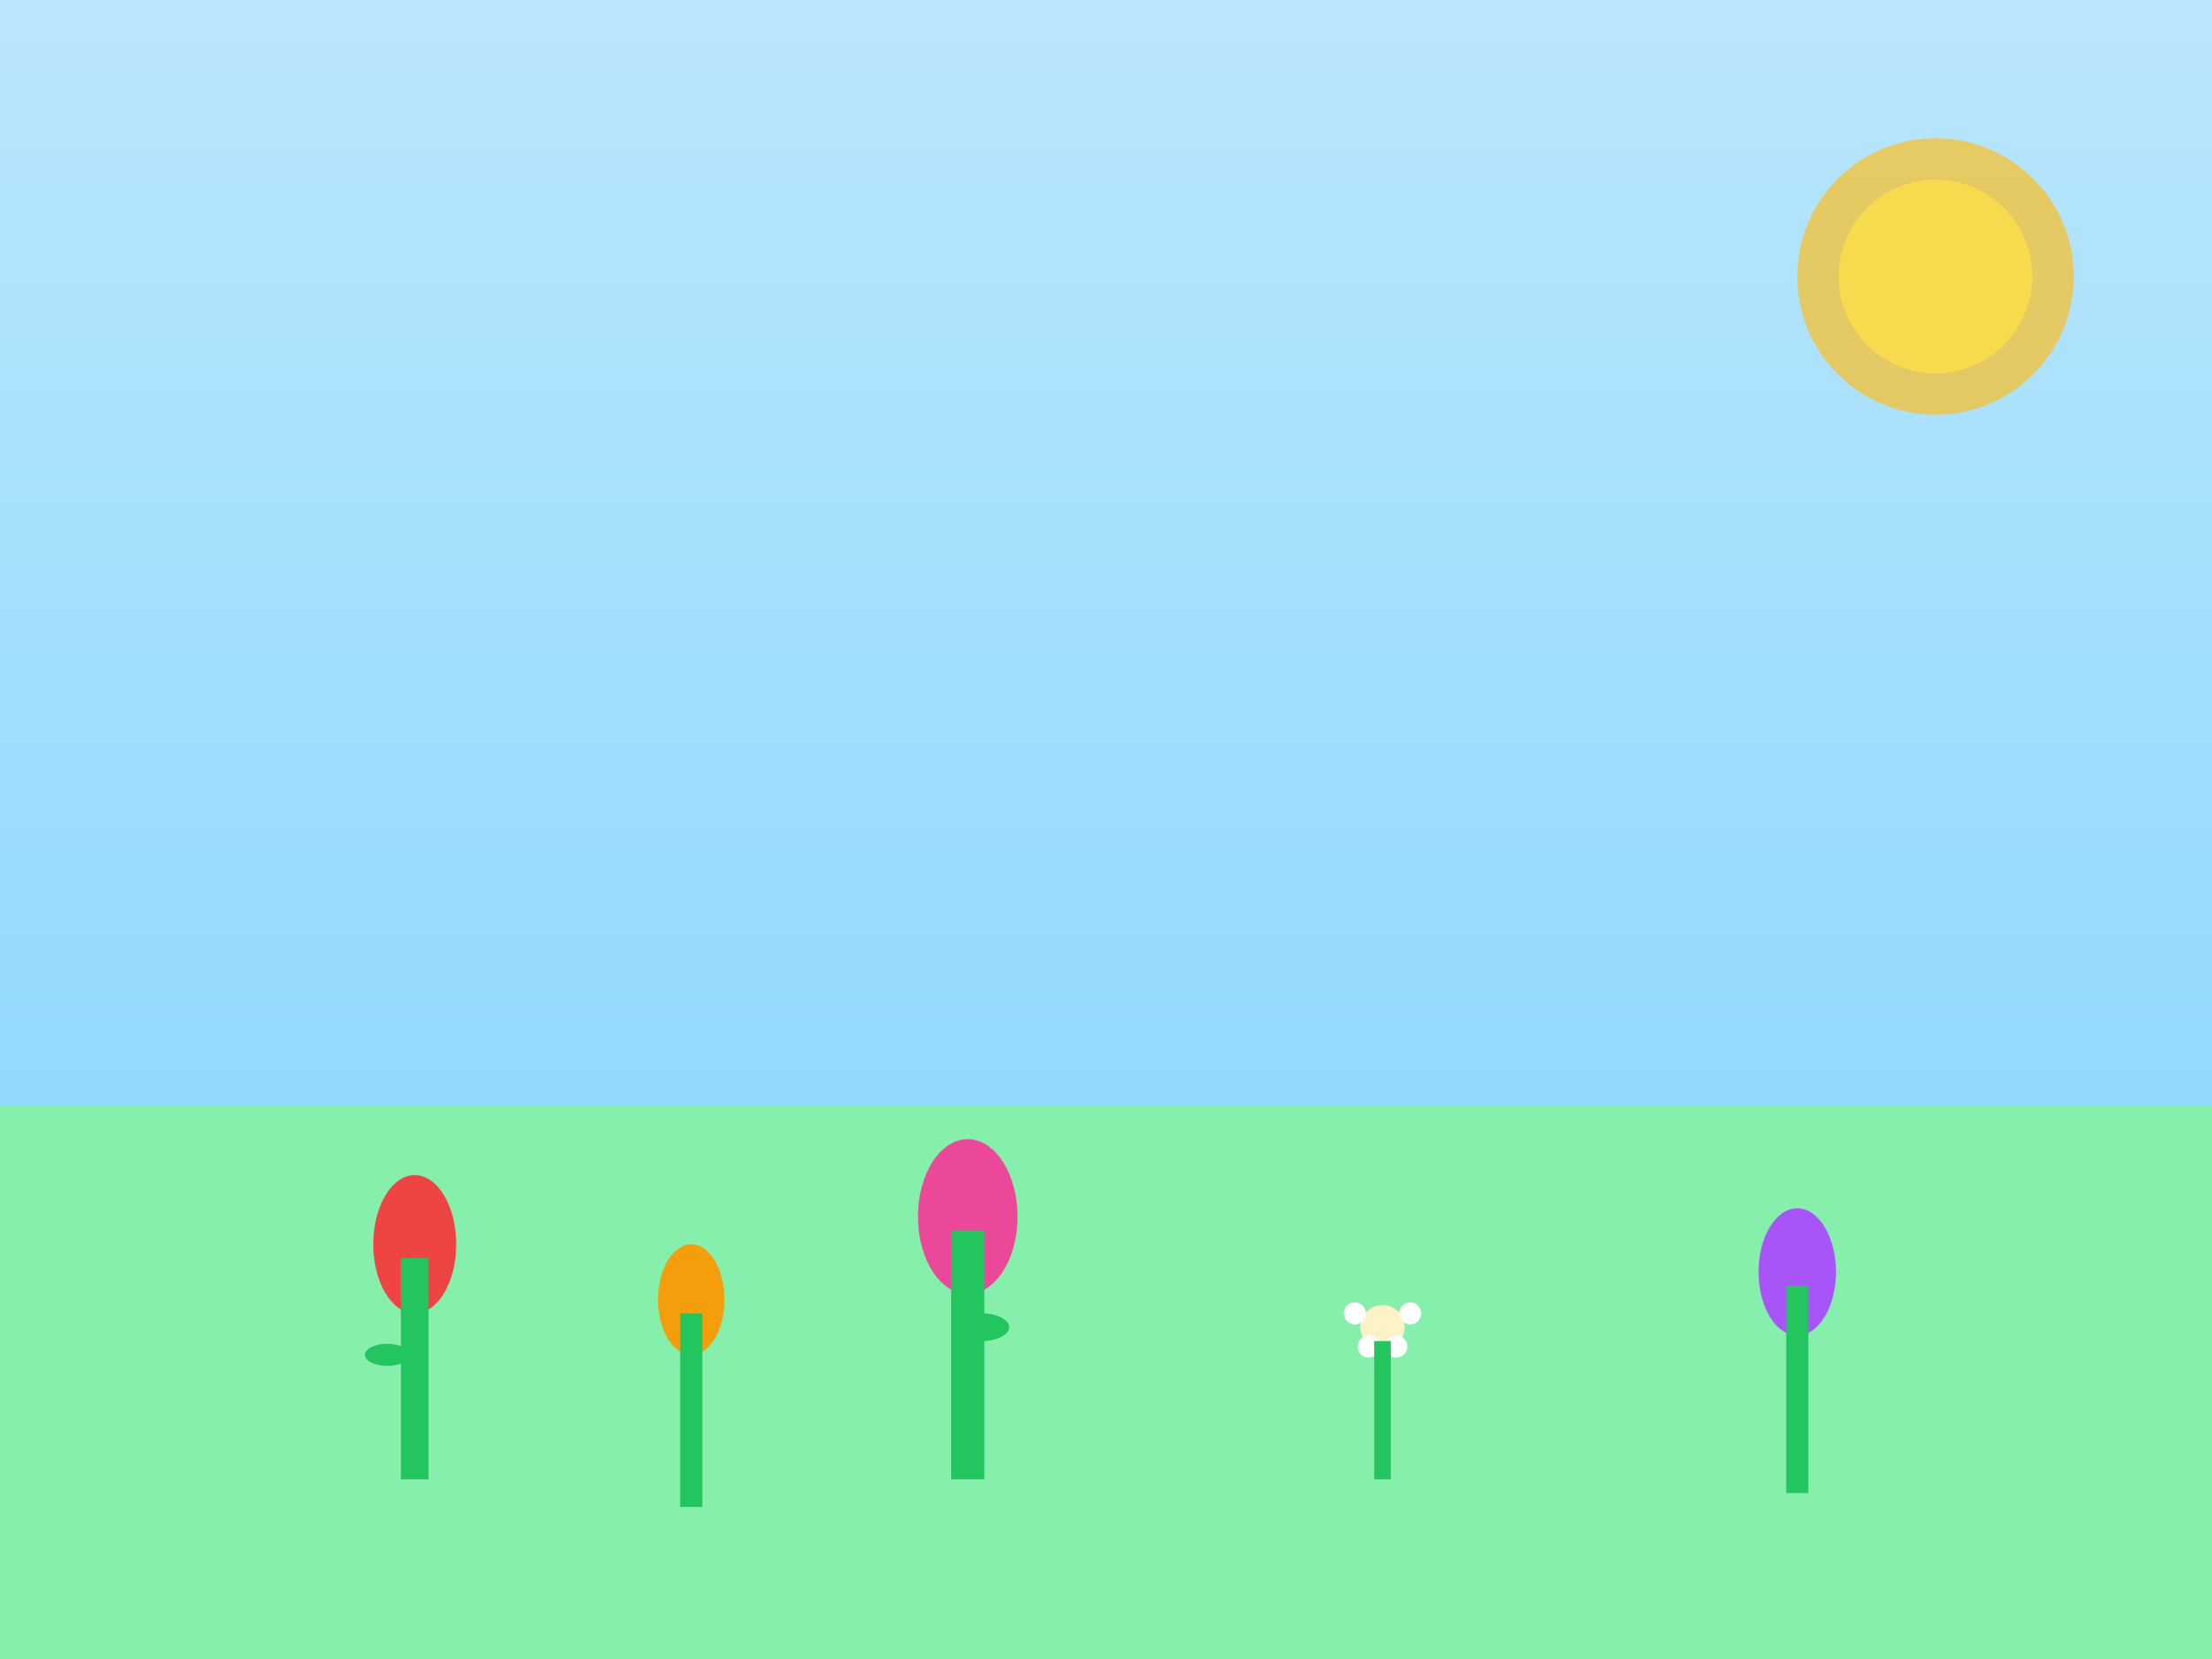
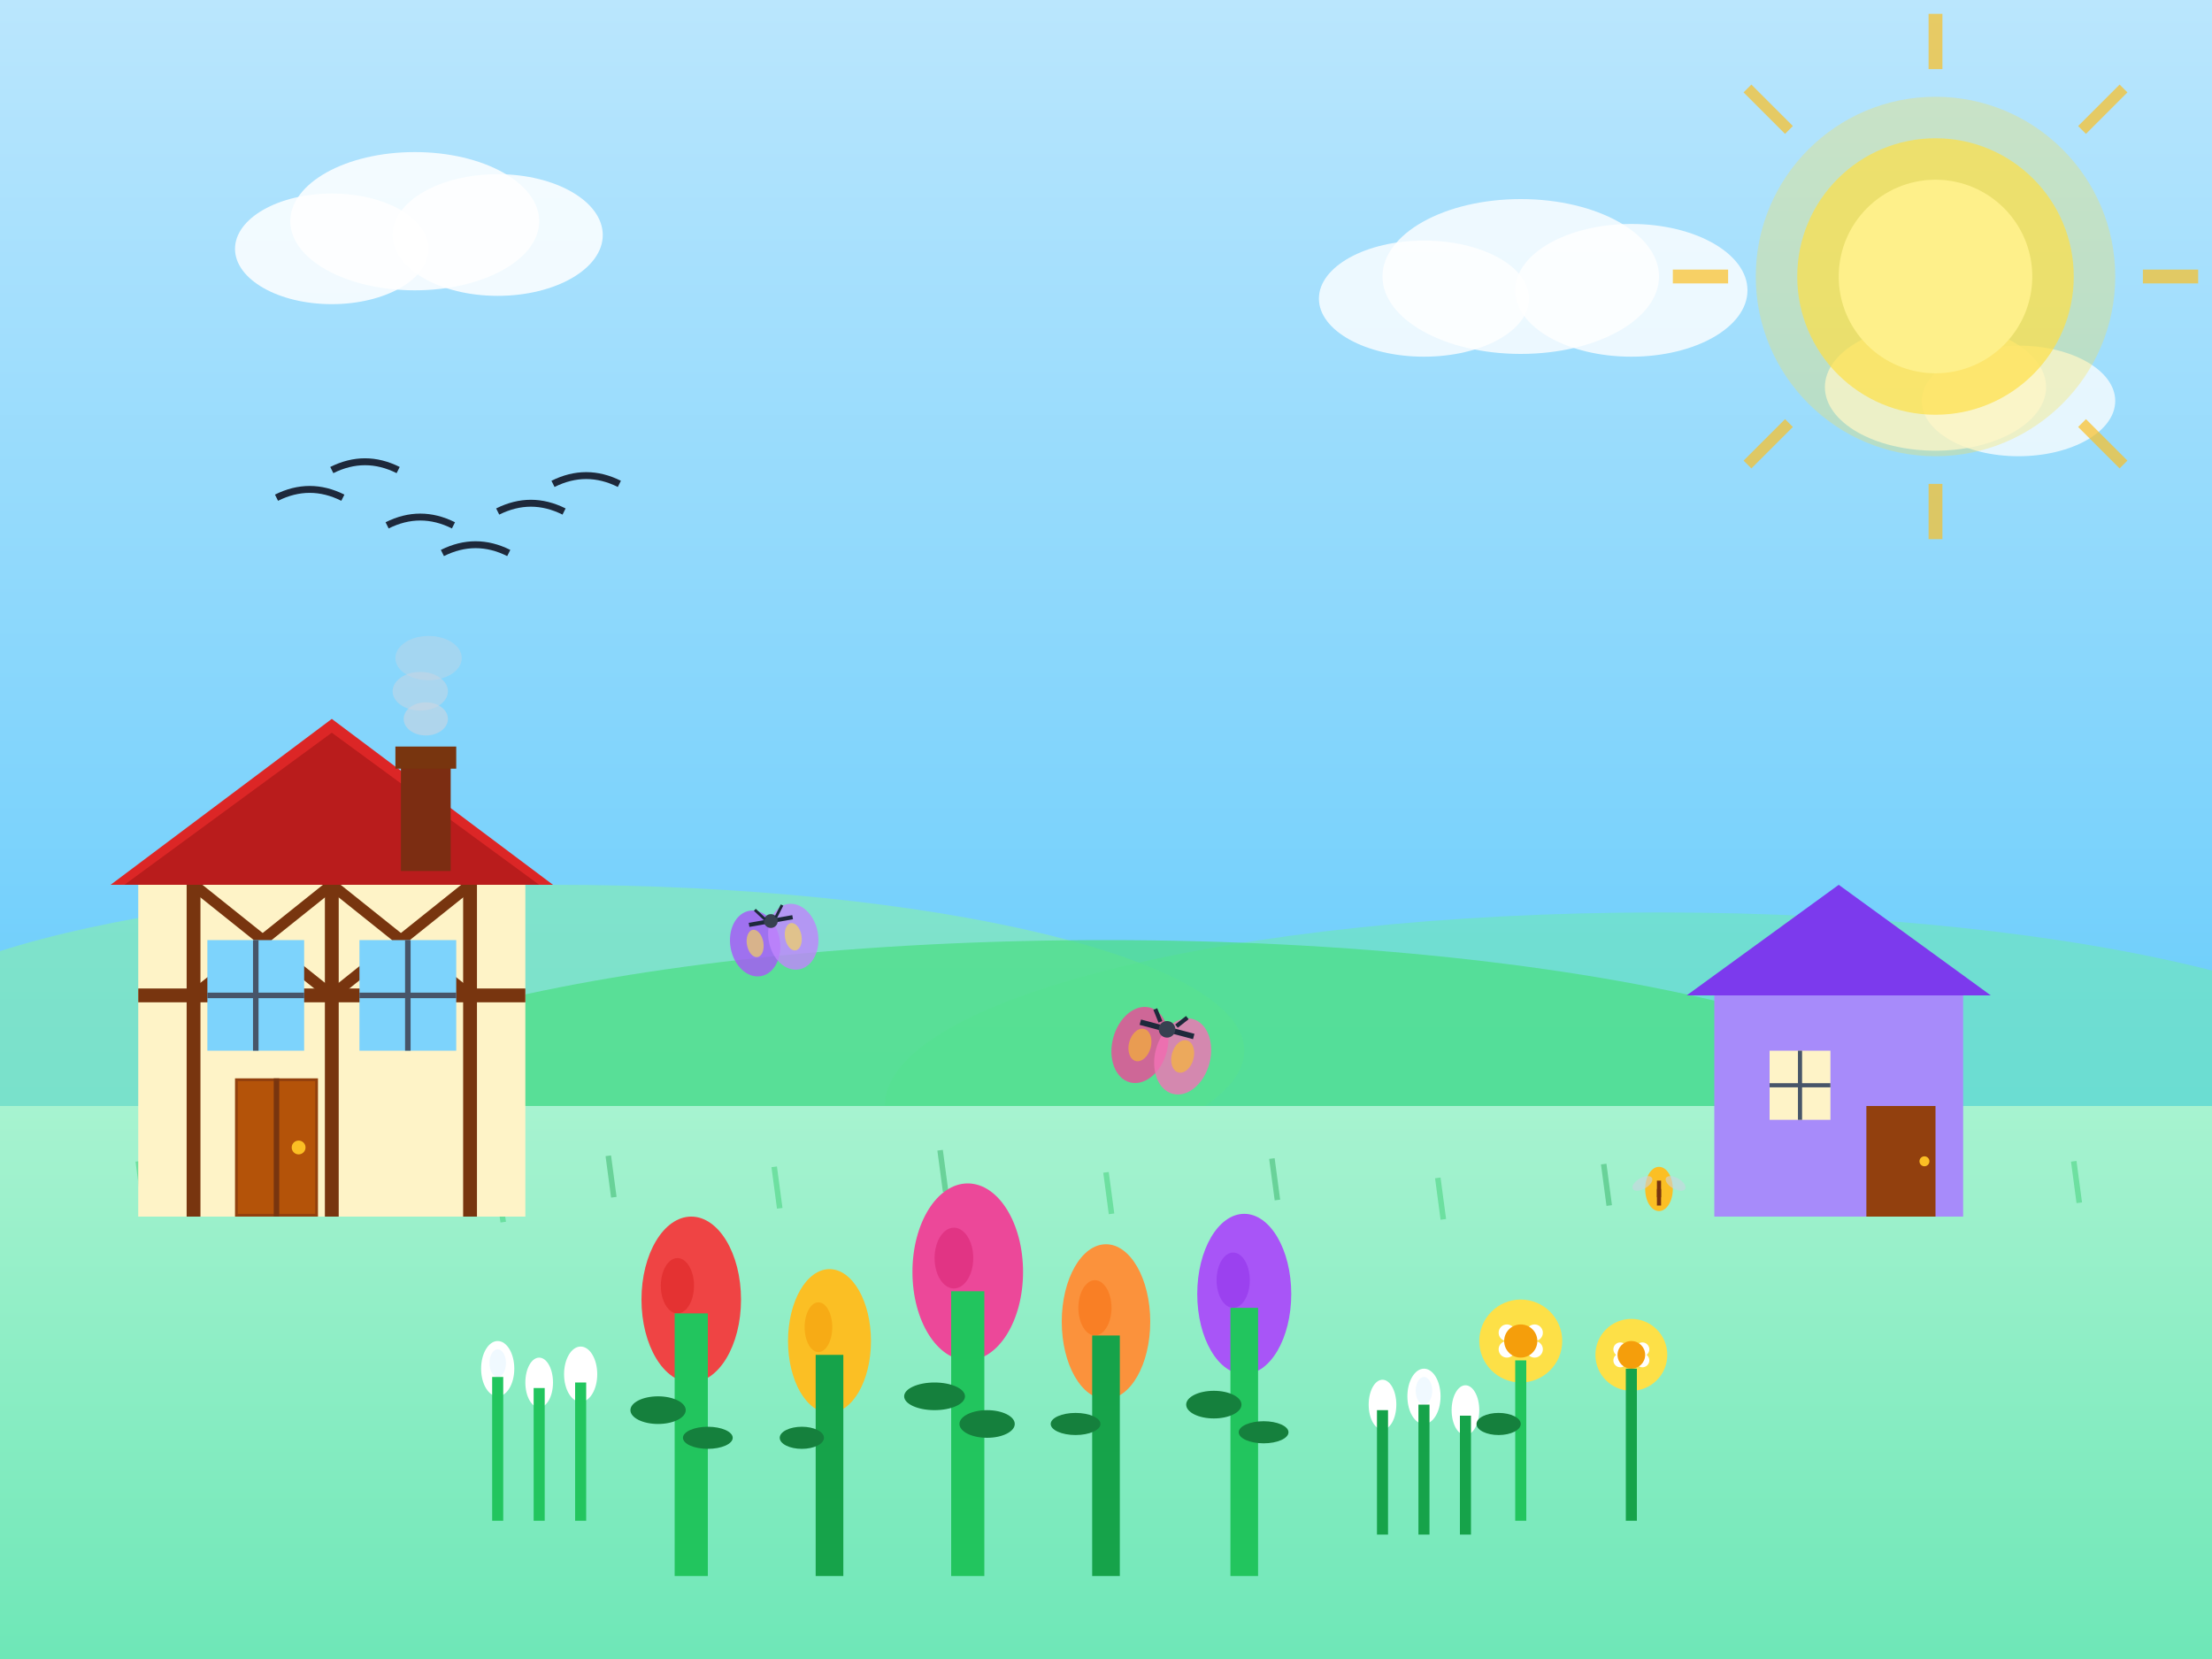
<svg xmlns="http://www.w3.org/2000/svg" viewBox="0 0 800 600">
  <defs>
    <linearGradient id="marchSky" x1="0%" y1="0%" x2="0%" y2="100%">
      <stop offset="0%" style="stop-color:#bae6fd;stop-opacity:1" />
-       <stop offset="100%" style="stop-color:#7dd3fc;stop-opacity:1" />
+       <stop offset="50%" style="stop-color:#7dd3fc;stop-opacity:1" />
+       <stop offset="100%" style="stop-color:#38bdf8;stop-opacity:1" />
+     </linearGradient>
+     <linearGradient id="marchMeadow" x1="0%" y1="0%" x2="0%" y2="100%">
+       <stop offset="0%" style="stop-color:#a7f3d0;stop-opacity:1" />
+       <stop offset="100%" style="stop-color:#6ee7b7;stop-opacity:1" />
    </linearGradient>
  </defs>
  <rect width="800" height="600" fill="url(#marchSky)" />
-   <rect y="400" width="800" height="200" fill="#86efac" />
-   <g>
-     <ellipse cx="150" cy="450" rx="15" ry="25" fill="#ef4444" />
-     <rect x="145" y="455" width="10" height="80" fill="#22c55e" />
-     <ellipse cx="140" cy="490" rx="8" ry="4" fill="#22c55e" />
-     <ellipse cx="250" cy="470" rx="12" ry="20" fill="#f59e0b" />
-     <rect x="246" y="475" width="8" height="70" fill="#22c55e" />
-     <ellipse cx="350" cy="440" rx="18" ry="28" fill="#ec4899" />
-     <rect x="344" y="445" width="12" height="90" fill="#22c55e" />
-     <ellipse cx="355" cy="480" rx="10" ry="5" fill="#22c55e" />
-     <circle cx="500" cy="480" r="8" fill="#fef3c7" />
-     <circle cx="490" cy="475" r="4" fill="#ffffff" />
-     <circle cx="510" cy="475" r="4" fill="#ffffff" />
-     <circle cx="495" cy="487" r="4" fill="#ffffff" />
-     <circle cx="505" cy="487" r="4" fill="#ffffff" />
-     <rect x="497" y="485" width="6" height="50" fill="#22c55e" />
-     <ellipse cx="650" cy="460" rx="14" ry="23" fill="#a855f7" />
-     <rect x="646" y="465" width="8" height="75" fill="#22c55e" />
+   <ellipse cx="150" cy="80" rx="45" ry="25" fill="#ffffff" opacity="0.85" />
+   <ellipse cx="180" cy="85" rx="38" ry="22" fill="#ffffff" opacity="0.85" />
+   <ellipse cx="120" cy="90" rx="35" ry="20" fill="#ffffff" opacity="0.85" />
+   <ellipse cx="550" cy="100" rx="50" ry="28" fill="#ffffff" opacity="0.80" />
+   <ellipse cx="590" cy="105" rx="42" ry="24" fill="#ffffff" opacity="0.80" />
+   <ellipse cx="515" cy="108" rx="38" ry="21" fill="#ffffff" opacity="0.80" />
+   <ellipse cx="700" cy="140" rx="40" ry="23" fill="#ffffff" opacity="0.75" />
+   <ellipse cx="730" cy="145" rx="35" ry="20" fill="#ffffff" opacity="0.75" />
+   <ellipse cx="200" cy="380" rx="250" ry="60" fill="#86efac" opacity="0.6" />
+   <ellipse cx="600" cy="400" rx="280" ry="70" fill="#6ee7b7" opacity="0.6" />
+   <ellipse cx="400" cy="420" rx="320" ry="80" fill="#4ade80" opacity="0.7" />
+   <rect y="400" width="800" height="200" fill="url(#marchMeadow)" />
+   <line x1="50" y1="420" x2="52" y2="435" stroke="#22c55e" stroke-width="2" opacity="0.4" />
+   <line x1="80" y1="425" x2="82" y2="438" stroke="#22c55e" stroke-width="2" opacity="0.4" />
+   <line x1="120" y1="415" x2="122" y2="430" stroke="#16a34a" stroke-width="2" opacity="0.4" />
+   <line x1="180" y1="428" x2="182" y2="442" stroke="#22c55e" stroke-width="2" opacity="0.4" />
+   <line x1="220" y1="418" x2="222" y2="433" stroke="#16a34a" stroke-width="2" opacity="0.4" />
+   <line x1="280" y1="422" x2="282" y2="437" stroke="#22c55e" stroke-width="2" opacity="0.4" />
+   <line x1="340" y1="416" x2="342" y2="431" stroke="#16a34a" stroke-width="2" opacity="0.4" />
+   <line x1="400" y1="424" x2="402" y2="439" stroke="#22c55e" stroke-width="2" opacity="0.4" />
+   <line x1="460" y1="419" x2="462" y2="434" stroke="#16a34a" stroke-width="2" opacity="0.4" />
+   <line x1="520" y1="426" x2="522" y2="441" stroke="#22c55e" stroke-width="2" opacity="0.4" />
+   <line x1="580" y1="421" x2="582" y2="436" stroke="#16a34a" stroke-width="2" opacity="0.4" />
+   <line x1="640" y1="417" x2="642" y2="432" stroke="#22c55e" stroke-width="2" opacity="0.4" />
+   <line x1="700" y1="423" x2="702" y2="438" stroke="#16a34a" stroke-width="2" opacity="0.4" />
+   <line x1="750" y1="420" x2="752" y2="435" stroke="#22c55e" stroke-width="2" opacity="0.4" />
+   <rect x="50" y="320" width="140" height="120" fill="#fef3c7" />
+   <line x1="70" y1="320" x2="70" y2="440" stroke="#78350f" stroke-width="5" />
+   <line x1="120" y1="320" x2="120" y2="440" stroke="#78350f" stroke-width="5" />
+   <line x1="170" y1="320" x2="170" y2="440" stroke="#78350f" stroke-width="5" />
+   <line x1="50" y1="360" x2="190" y2="360" stroke="#78350f" stroke-width="5" />
+   <line x1="70" y1="360" x2="120" y2="320" stroke="#78350f" stroke-width="4" />
+   <line x1="120" y1="360" x2="70" y2="320" stroke="#78350f" stroke-width="4" />
+   <line x1="120" y1="360" x2="170" y2="320" stroke="#78350f" stroke-width="4" />
+   <line x1="170" y1="360" x2="120" y2="320" stroke="#78350f" stroke-width="4" />
+   <path d="M 40 320 L 120 260 L 200 320 Z" fill="#dc2626" />
+   <path d="M 45 320 L 120 265 L 195 320 Z" fill="#b91c1c" />
+   <rect x="145" y="275" width="18" height="40" fill="#7c2d12" />
+   <rect x="143" y="270" width="22" height="8" fill="#78350f" />
+   <ellipse cx="154" cy="260" rx="8" ry="6" fill="#cbd5e1" opacity="0.6" />
+   <ellipse cx="152" cy="250" rx="10" ry="7" fill="#cbd5e1" opacity="0.5" />
+   <ellipse cx="155" cy="238" rx="12" ry="8" fill="#cbd5e1" opacity="0.4" />
+   <rect x="75" y="340" width="35" height="40" fill="#7dd3fc" />
+   <line x1="92.5" y1="340" x2="92.5" y2="380" stroke="#475569" stroke-width="2" />
+   <line x1="75" y1="360" x2="110" y2="360" stroke="#475569" stroke-width="2" />
+   <rect x="130" y="340" width="35" height="40" fill="#7dd3fc" />
+   <line x1="147.5" y1="340" x2="147.5" y2="380" stroke="#475569" stroke-width="2" />
+   <line x1="130" y1="360" x2="165" y2="360" stroke="#475569" stroke-width="2" />
+   <rect x="85" y="390" width="30" height="50" fill="#92400e" />
+   <rect x="86" y="391" width="28" height="48" fill="#b45309" />
+   <line x1="100" y1="390" x2="100" y2="440" stroke="#78350f" stroke-width="2" />
+   <circle cx="108" cy="415" r="2.5" fill="#fbbf24" />
+   <rect x="620" y="360" width="90" height="80" fill="#a78bfa" />
+   <path d="M 610 360 L 665 320 L 720 360 Z" fill="#7c3aed" />
+   <rect x="640" y="380" width="22" height="25" fill="#fef3c7" />
+   <line x1="651" y1="380" x2="651" y2="405" stroke="#475569" stroke-width="1.5" />
+   <line x1="640" y1="392.5" x2="662" y2="392.5" stroke="#475569" stroke-width="1.5" />
+   <rect x="675" y="400" width="25" height="40" fill="#92400e" />
+   <circle cx="696" cy="420" r="1.8" fill="#fbbf24" />
+   <ellipse cx="250" cy="470" rx="18" ry="30" fill="#ef4444" />
+   <ellipse cx="245" cy="465" rx="6" ry="10" fill="#dc2626" opacity="0.6" />
+   <rect x="244" y="475" width="12" height="95" fill="#22c55e" />
+   <ellipse cx="238" cy="510" rx="10" ry="5" fill="#15803d" />
+   <ellipse cx="256" cy="520" rx="9" ry="4" fill="#15803d" />
+   <ellipse cx="300" cy="485" rx="15" ry="26" fill="#fbbf24" />
+   <ellipse cx="296" cy="480" rx="5" ry="9" fill="#f59e0b" opacity="0.6" />
+   <rect x="295" y="490" width="10" height="80" fill="#16a34a" />
+   <ellipse cx="290" cy="520" rx="8" ry="4" fill="#15803d" />
+   <ellipse cx="350" cy="460" rx="20" ry="32" fill="#ec4899" />
+   <ellipse cx="345" cy="455" rx="7" ry="11" fill="#db2777" opacity="0.6" />
+   <rect x="344" y="467" width="12" height="103" fill="#22c55e" />
+   <ellipse cx="338" cy="505" rx="11" ry="5" fill="#15803d" />
+   <ellipse cx="357" cy="515" rx="10" ry="5" fill="#15803d" />
+   <ellipse cx="400" cy="478" rx="16" ry="28" fill="#fb923c" />
+   <ellipse cx="396" cy="473" rx="6" ry="10" fill="#f97316" opacity="0.6" />
+   <rect x="395" y="483" width="10" height="87" fill="#16a34a" />
+   <ellipse cx="389" cy="515" rx="9" ry="4" fill="#15803d" />
+   <ellipse cx="450" cy="468" rx="17" ry="29" fill="#a855f7" />
+   <ellipse cx="446" cy="463" rx="6" ry="10" fill="#9333ea" opacity="0.6" />
+   <rect x="445" y="473" width="10" height="97" fill="#22c55e" />
+   <ellipse cx="439" cy="508" rx="10" ry="5" fill="#15803d" />
+   <ellipse cx="457" cy="518" rx="9" ry="4" fill="#15803d" />
+   <ellipse cx="180" cy="495" rx="6" ry="10" fill="#ffffff" />
+   <ellipse cx="180" cy="493" rx="3" ry="5" fill="#f0f9ff" />
+   <rect x="178" y="498" width="4" height="52" fill="#22c55e" />
+   <ellipse cx="195" cy="500" rx="5" ry="9" fill="#ffffff" />
+   <rect x="193" y="502" width="4" height="48" fill="#22c55e" />
+   <ellipse cx="210" cy="497" rx="6" ry="10" fill="#ffffff" />
+   <rect x="208" y="500" width="4" height="50" fill="#22c55e" />
+   <ellipse cx="500" cy="508" rx="5" ry="9" fill="#ffffff" />
+   <rect x="498" y="510" width="4" height="45" fill="#16a34a" />
+   <ellipse cx="515" cy="505" rx="6" ry="10" fill="#ffffff" />
+   <ellipse cx="515" cy="503" rx="3" ry="5" fill="#f0f9ff" />
+   <rect x="513" y="508" width="4" height="47" fill="#16a34a" />
+   <ellipse cx="530" cy="510" rx="5" ry="9" fill="#ffffff" />
+   <rect x="528" y="512" width="4" height="43" fill="#16a34a" />
+   <circle cx="550" cy="485" r="15" fill="#fde047" />
+   <circle cx="545" cy="482" r="3" fill="#ffffff" />
+   <circle cx="555" cy="482" r="3" fill="#ffffff" />
+   <circle cx="545" cy="488" r="3" fill="#ffffff" />
+   <circle cx="555" cy="488" r="3" fill="#ffffff" />
+   <circle cx="550" cy="485" r="6" fill="#f59e0b" />
+   <rect x="548" y="492" width="4" height="58" fill="#22c55e" />
+   <ellipse cx="542" cy="515" rx="8" ry="4" fill="#15803d" />
+   <circle cx="590" cy="490" r="13" fill="#fde047" />
+   <circle cx="586" cy="488" r="2.5" fill="#ffffff" />
+   <circle cx="594" cy="488" r="2.5" fill="#ffffff" />
+   <circle cx="586" cy="492" r="2.5" fill="#ffffff" />
+   <circle cx="594" cy="492" r="2.5" fill="#ffffff" />
+   <circle cx="590" cy="490" r="5" fill="#f59e0b" />
+   <rect x="588" y="495" width="4" height="55" fill="#16a34a" />
+   <g transform="translate(420, 380) rotate(15)">
+     <ellipse cx="-8" cy="0" rx="10" ry="14" fill="#ec4899" opacity="0.8" />
+     <ellipse cx="8" cy="0" rx="10" ry="14" fill="#f472b6" opacity="0.8" />
+     <ellipse cx="-8" cy="0" rx="4" ry="6" fill="#fbbf24" opacity="0.6" />
+     <ellipse cx="8" cy="0" rx="4" ry="6" fill="#fbbf24" opacity="0.6" />
+     <line x1="-10" y1="-8" x2="10" y2="-8" stroke="#1e293b" stroke-width="2" />
+     <circle cx="0" cy="-8" r="3" fill="#374151" />
+     <line x1="-3" y1="-10" x2="-6" y2="-14" stroke="#1e293b" stroke-width="1.5" />
+     <line x1="3" y1="-10" x2="6" y2="-14" stroke="#1e293b" stroke-width="1.5" />
  </g>
-   <circle cx="700" cy="100" r="50" fill="#fbbf24" opacity="0.7" />
-   <circle cx="700" cy="100" r="35" fill="#fde047" opacity="0.8" />
+   <g transform="translate(280, 340) rotate(-10)">
+     <ellipse cx="-7" cy="0" rx="9" ry="12" fill="#a855f7" opacity="0.8" />
+     <ellipse cx="7" cy="0" rx="9" ry="12" fill="#c084fc" opacity="0.8" />
+     <ellipse cx="-7" cy="0" rx="3" ry="5" fill="#fde047" opacity="0.6" />
+     <ellipse cx="7" cy="0" rx="3" ry="5" fill="#fde047" opacity="0.6" />
+     <line x1="-8" y1="-7" x2="8" y2="-7" stroke="#1e293b" stroke-width="1.5" />
+     <circle cx="0" cy="-7" r="2.5" fill="#374151" />
+     <line x1="-2" y1="-8" x2="-5" y2="-12" stroke="#1e293b" stroke-width="1" />
+     <line x1="2" y1="-8" x2="5" y2="-12" stroke="#1e293b" stroke-width="1" />
+   </g>
+   <g transform="translate(600, 430)">
+     <ellipse cx="0" cy="0" rx="5" ry="8" fill="#fbbf24" />
+     <line x1="0" y1="-3" x2="0" y2="3" stroke="#78350f" stroke-width="1.5" />
+     <line x1="0" y1="0" x2="0" y2="6" stroke="#78350f" stroke-width="1.5" />
+     <ellipse cx="-6" cy="-2" rx="4" ry="2" fill="#cbd5e1" opacity="0.6" transform="rotate(-30 -6 -2)" />
+     <ellipse cx="6" cy="-2" rx="4" ry="2" fill="#cbd5e1" opacity="0.6" transform="rotate(30 6 -2)" />
+   </g>
+   <circle cx="700" cy="100" r="65" fill="#fde047" opacity="0.3" />
+   <circle cx="700" cy="100" r="50" fill="#fde047" opacity="0.7" />
+   <circle cx="700" cy="100" r="35" fill="#fef08a" />
+   <line x1="700" y1="25" x2="700" y2="5" stroke="#fbbf24" stroke-width="5" opacity="0.7" />
+   <line x1="775" y1="100" x2="795" y2="100" stroke="#fbbf24" stroke-width="5" opacity="0.7" />
+   <line x1="700" y1="175" x2="700" y2="195" stroke="#fbbf24" stroke-width="5" opacity="0.7" />
+   <line x1="625" y1="100" x2="605" y2="100" stroke="#fbbf24" stroke-width="5" opacity="0.7" />
+   <line x1="753" y1="47" x2="768" y2="32" stroke="#fbbf24" stroke-width="4" opacity="0.7" />
+   <line x1="753" y1="153" x2="768" y2="168" stroke="#fbbf24" stroke-width="4" opacity="0.7" />
+   <line x1="647" y1="153" x2="632" y2="168" stroke="#fbbf24" stroke-width="4" opacity="0.7" />
+   <line x1="647" y1="47" x2="632" y2="32" stroke="#fbbf24" stroke-width="4" opacity="0.7" />
+   <path d="M 100 180 Q 112 174 124 180" stroke="#1e293b" stroke-width="2.5" fill="none" />
+   <path d="M 140 190 Q 152 184 164 190" stroke="#1e293b" stroke-width="2.5" fill="none" />
+   <path d="M 120 170 Q 132 164 144 170" stroke="#1e293b" stroke-width="2.5" fill="none" />
+   <path d="M 160 200 Q 172 194 184 200" stroke="#1e293b" stroke-width="2.5" fill="none" />
+   <path d="M 180 185 Q 192 179 204 185" stroke="#1e293b" stroke-width="2.5" fill="none" />
+   <path d="M 200 175 Q 212 169 224 175" stroke="#1e293b" stroke-width="2.5" fill="none" />
</svg>
